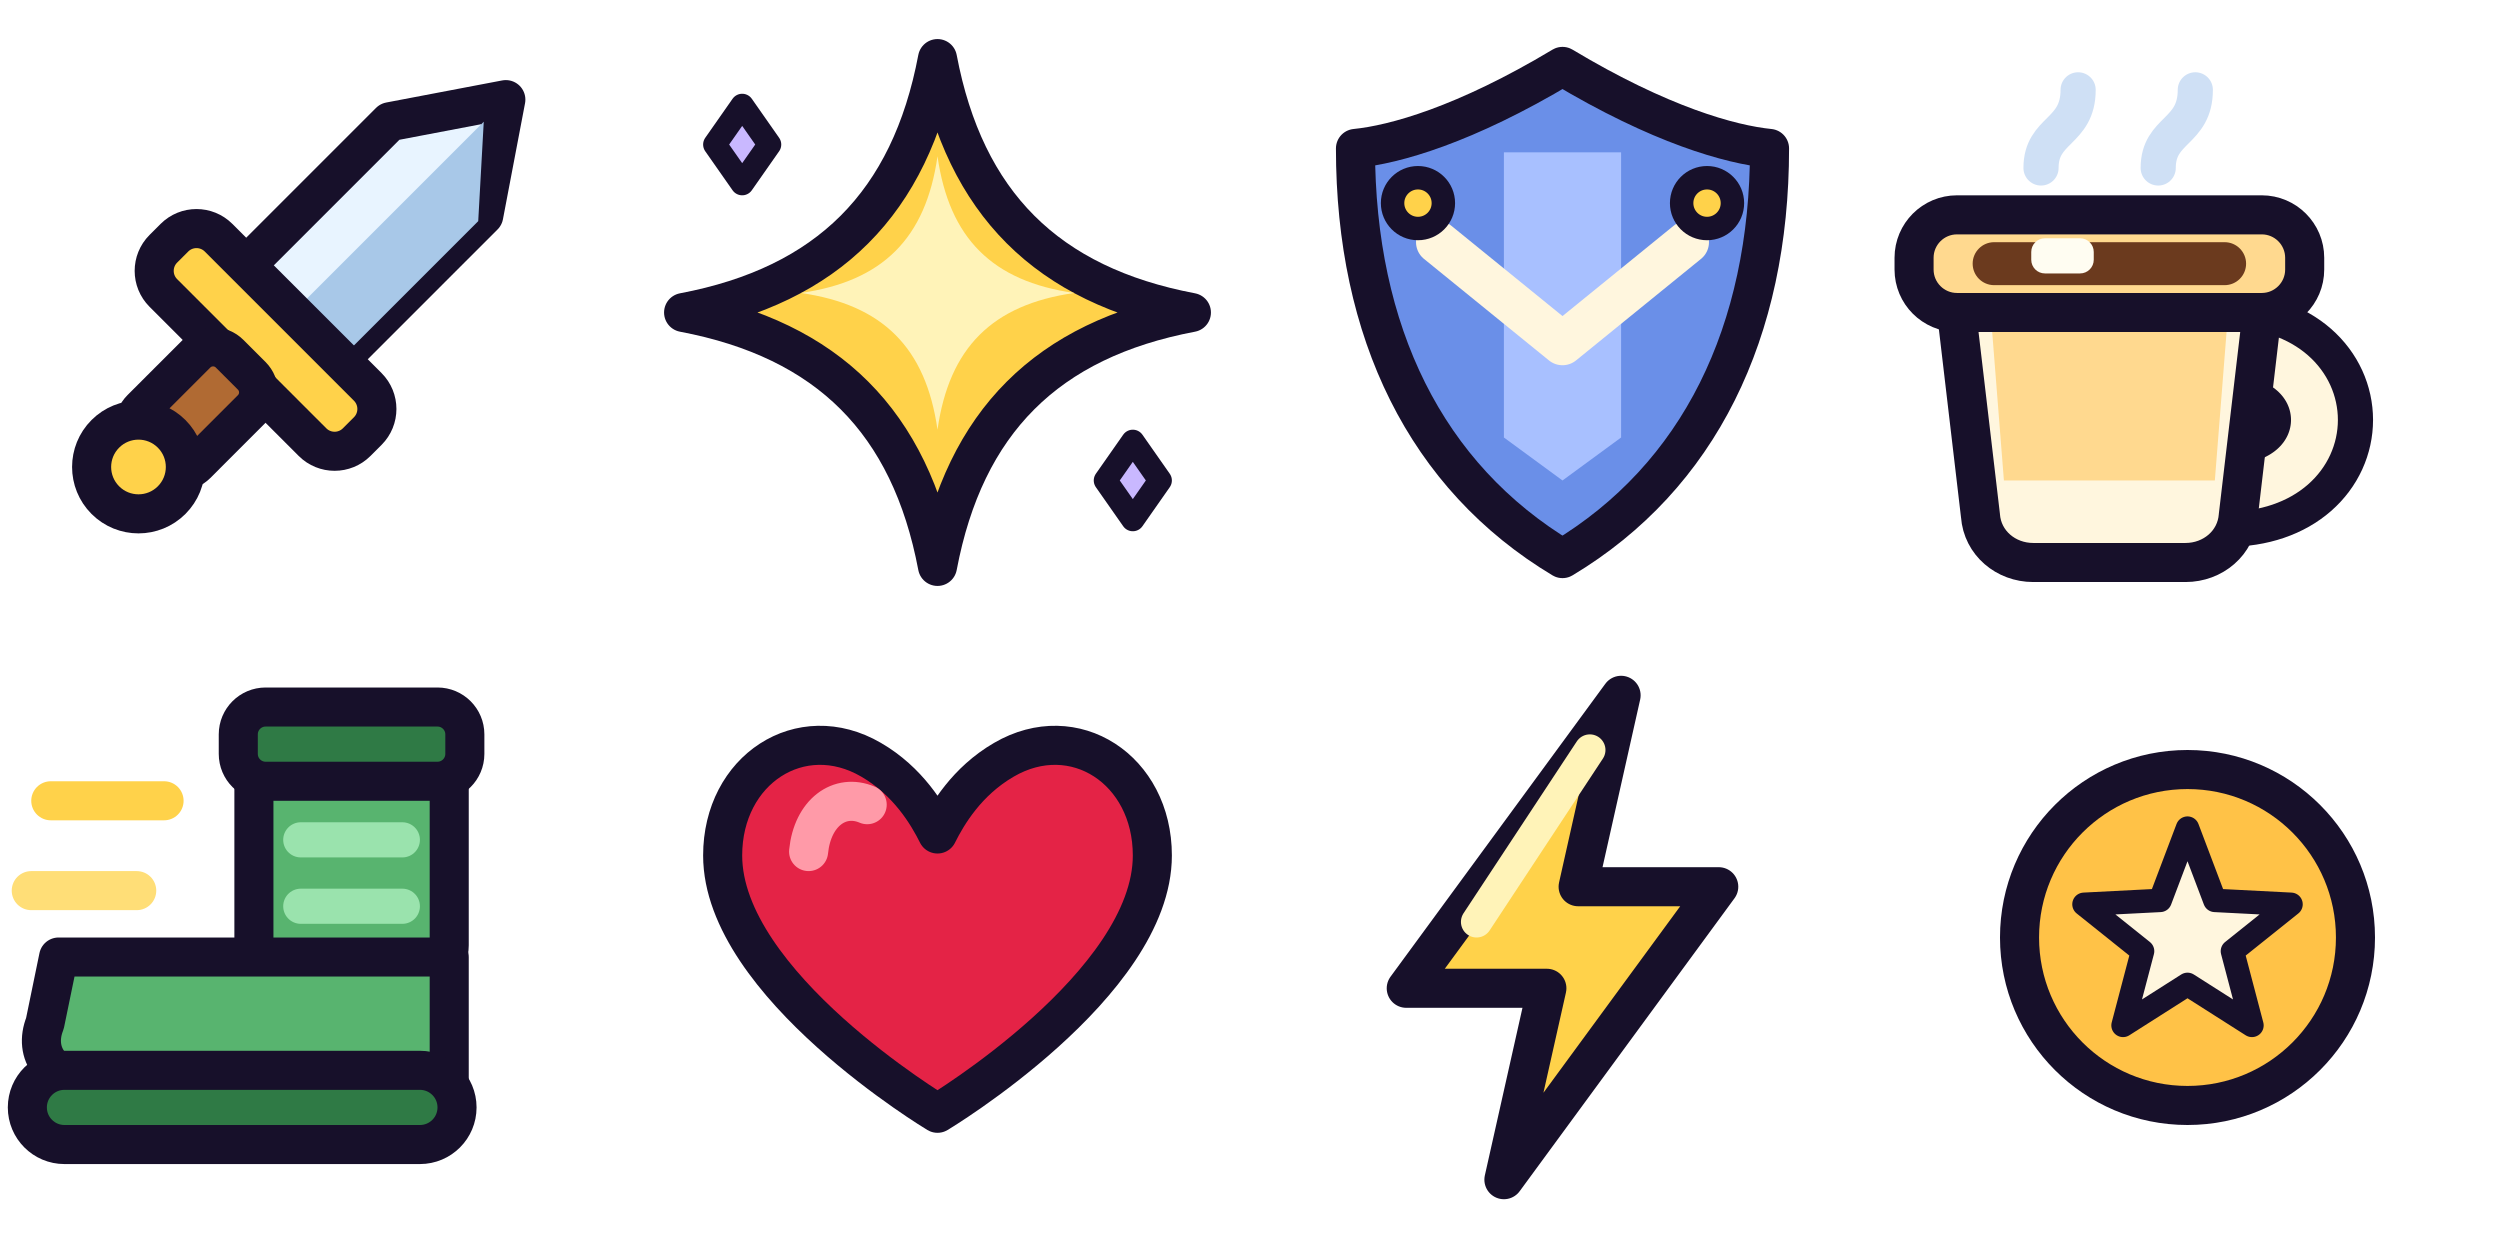
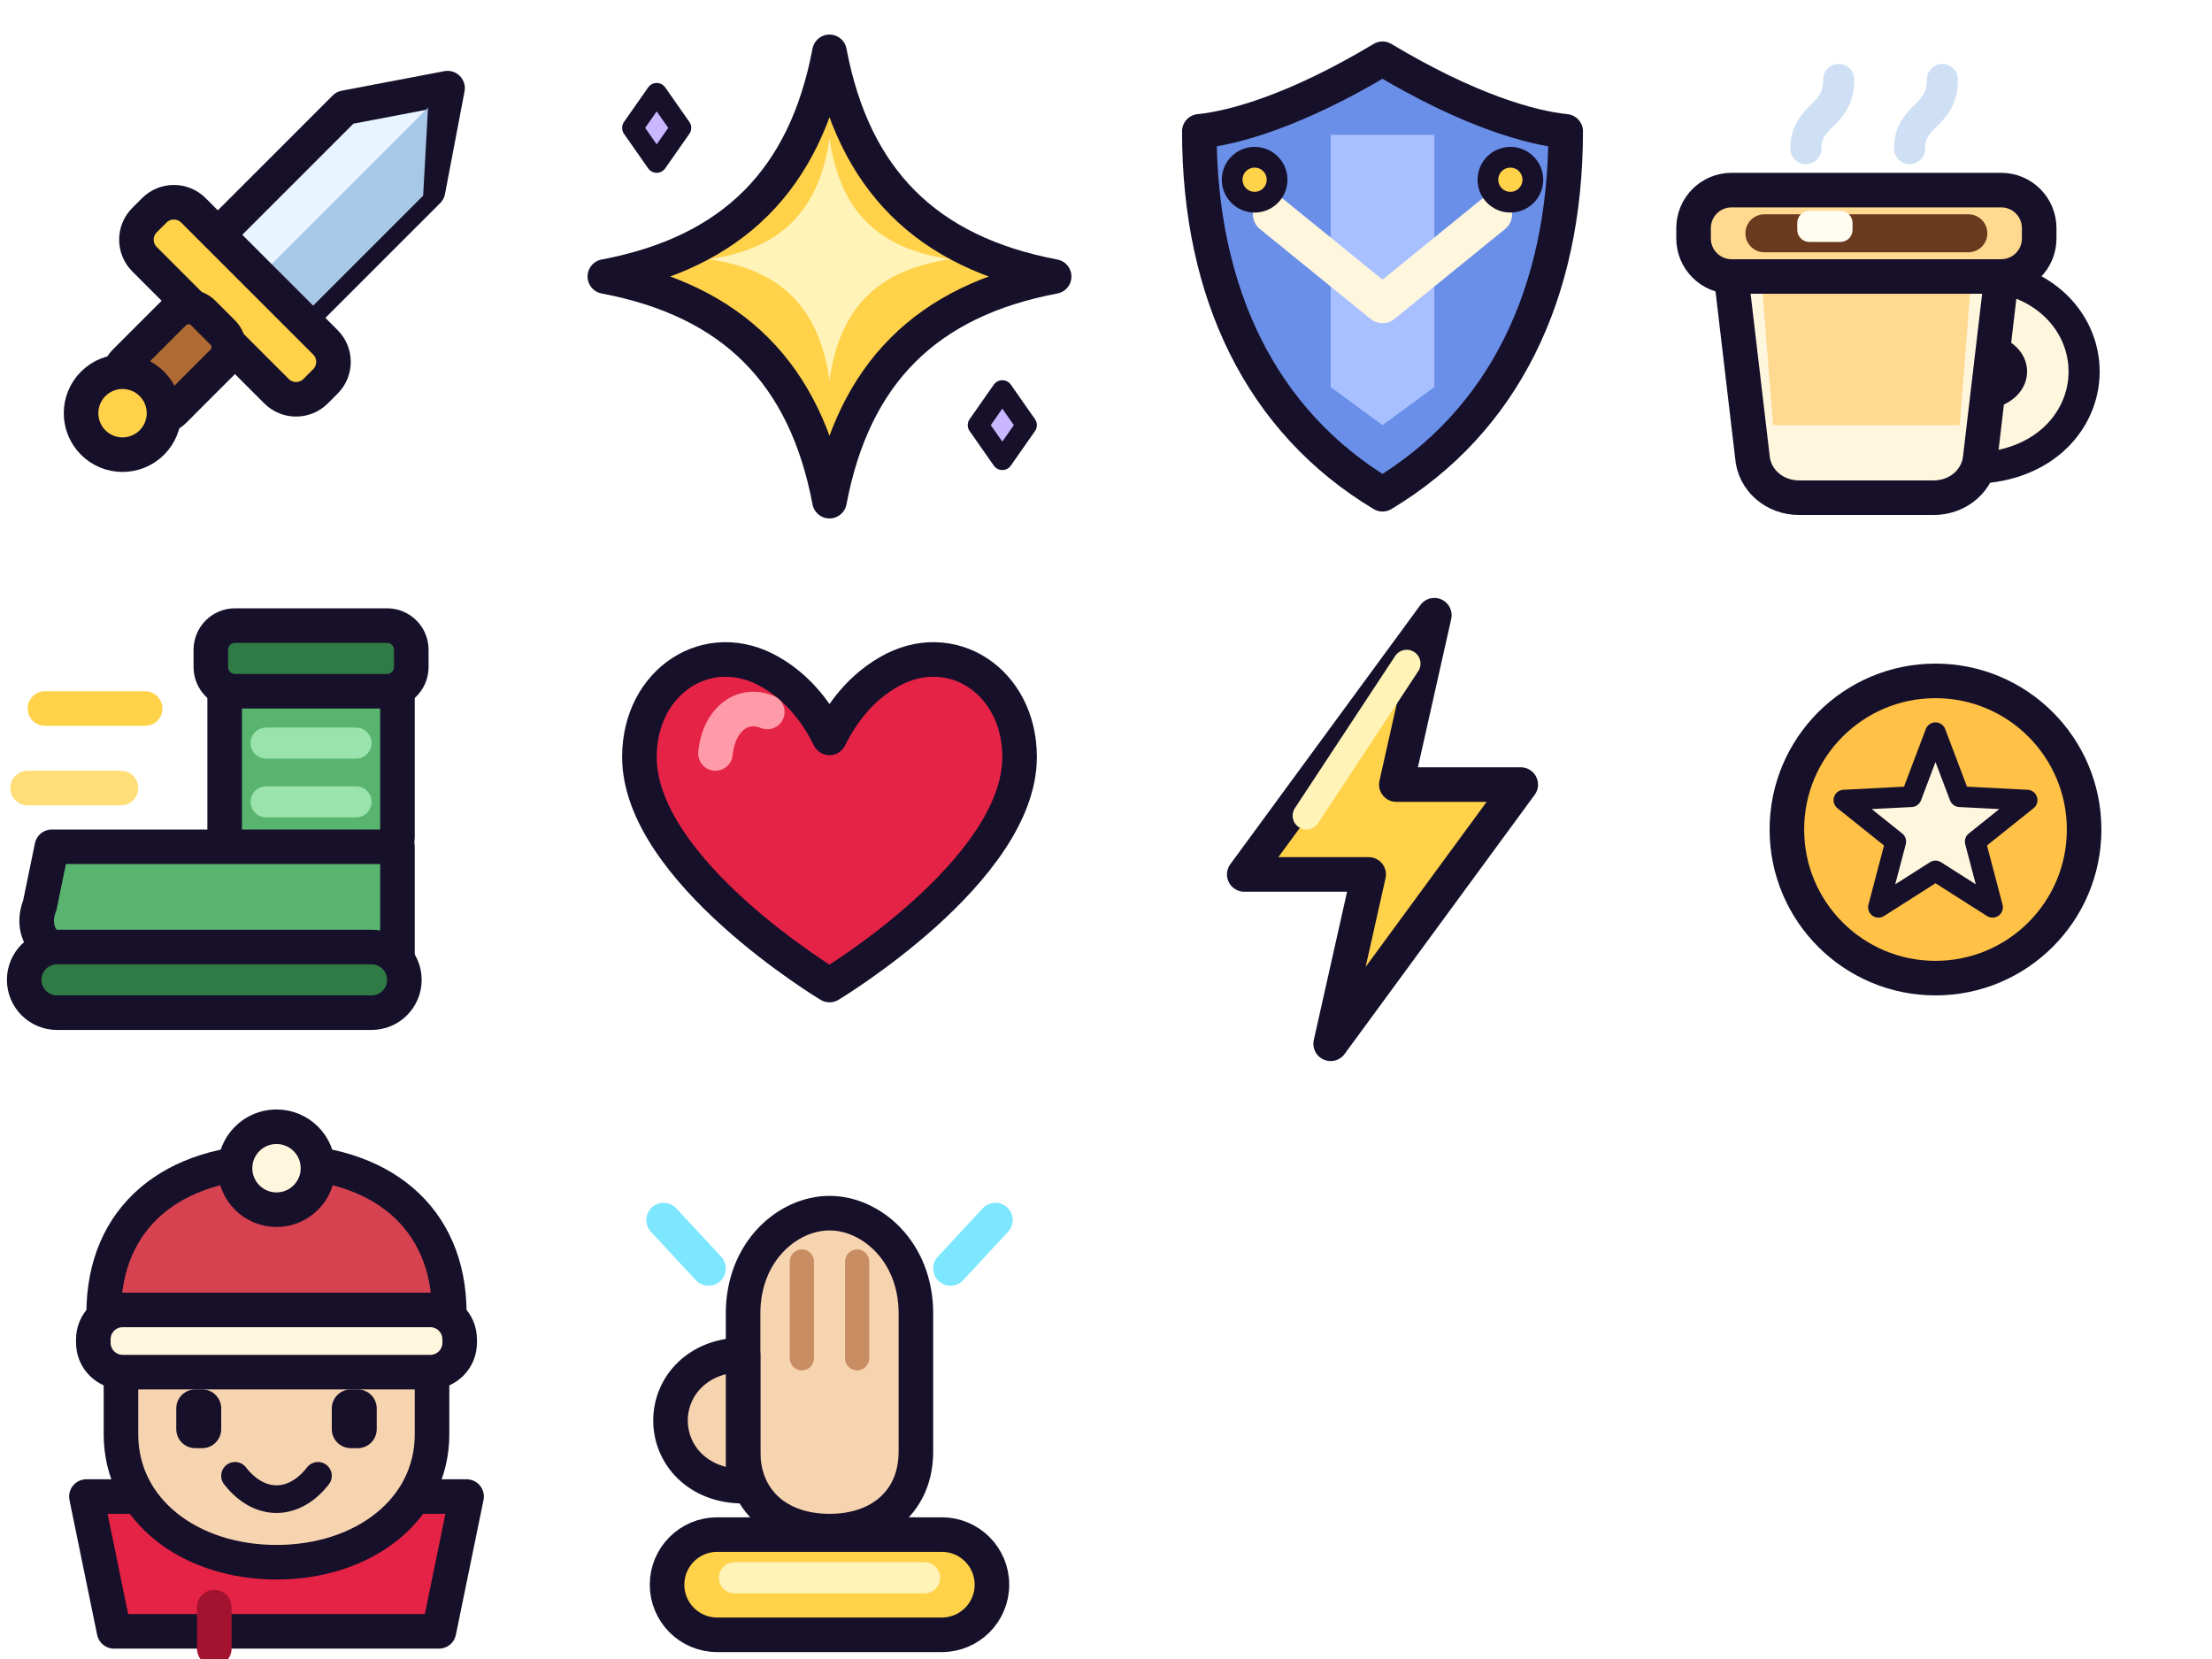
- <svg xmlns="http://www.w3.org/2000/svg" width="128" height="64" viewBox="0 0 128 64">
+ <svg xmlns="http://www.w3.org/2000/svg" width="128" height="96" viewBox="0 0 128 96">
  <g stroke="#17102a" stroke-width="2" stroke-linejoin="round" stroke-linecap="round">
    <g transform="translate(16 15) rotate(45)">
      <path d="M-3.4 2 L-3.4 -9 L0 -14 L3.4 -9 L3.4 2 Z" fill="#e8f4ff" />
      <path d="M0 -12.4 L3.4 -8.6 L3.4 1.6 L0 1.6 Z" fill="#a8c8e8" stroke="none" />
      <rect x="-7" y="1.4" width="14" height="4" rx="1.6" fill="#ffd24a" />
      <rect x="-2" y="5.2" width="4" height="6.4" rx="1.2" fill="#b06a33" />
      <circle cx="0" cy="12.6" r="2.4" fill="#ffd24a" />
    </g>
    <path d="M48 3 C49.4 10.4 53.6 14.6 61 16 C53.6 17.4 49.4 21.6 48 29 C46.6 21.6 42.4 17.4 35 16 C42.4 14.6 46.6 10.4 48 3 Z" fill="#ffd24a" />
    <path d="M48 8 C48.6 12.2 50.8 14.4 55 15 C50.8 15.6 48.6 17.8 48 22 C47.4 17.8 45.2 15.6 41 15 C45.2 14.4 47.4 12.2 48 8 Z" fill="#fff3b8" stroke="none" />
    <path d="M38 5.4 L39.4 7.4 L38 9.4 L36.6 7.4 Z" fill="#c9b8ff" stroke-width="1.2" />
    <path d="M58 22.6 L59.4 24.6 L58 26.6 L56.6 24.6 Z" fill="#c9b8ff" stroke-width="1.2" />
    <path d="M80 3.4 C85 6.4 88.6 7.4 90.6 7.6 C90.6 17 87 24.4 80 28.6 C73 24.4 69.4 17 69.4 7.6 C71.4 7.4 75 6.4 80 3.4 Z" fill="#6a8fe8" />
    <path d="M77 7.8 L83 7.8 L83 22.4 L80 24.6 L77 22.4 Z" fill="#a8c0ff" stroke="none" />
    <path d="M73.6 12.4 L80 17.6 L86.4 12.4" fill="none" stroke="#fff6de" stroke-width="2.2" />
    <circle cx="72.6" cy="10.4" r="1.3" fill="#ffd24a" stroke-width="1.2" />
    <circle cx="87.4" cy="10.4" r="1.3" fill="#ffd24a" stroke-width="1.2" />
    <path d="M114 18 C120 18 120 25 114 25" fill="none" stroke="#17102a" stroke-width="6" />
    <path d="M114 18 C120 18 120 25 114 25" fill="none" stroke="#fff6de" stroke-width="2.4" />
    <path d="M100 14.5 L116 14.5 L114.6 26.4 C114.5 27.8 113.3 28.8 111.9 28.8 L104.1 28.8 C102.7 28.8 101.5 27.8 101.4 26.4 Z" fill="#fff6de" />
    <path d="M102 17 L114 17 L113.4 24.6 L102.6 24.6 Z" fill="#ffd98f" stroke="none" />
    <rect x="98" y="11" width="20" height="5" rx="2.2" fill="#ffd98f" />
    <rect x="101" y="12.4" width="14" height="2.2" rx="1.1" fill="#6b3a1e" stroke="none" />
    <rect x="104" y="12.2" width="3.2" height="1.8" rx=".7" fill="#fffdf2" stroke="none" />
    <path d="M104.5 8.6 C104.5 6.6 106.4 6.8 106.4 4.6" fill="none" stroke="#cfe0f5" stroke-width="1.8" />
    <path d="M110.5 8.6 C110.5 6.6 112.4 6.8 112.4 4.6" fill="none" stroke="#cfe0f5" stroke-width="1.8" />
    <path d="M2.6 41 L8.4 41" fill="none" stroke="#ffd24a" stroke-width="2" />
    <path d="M1.6 45.6 L7 45.6" fill="none" stroke="#ffd24a" stroke-width="2" stroke-opacity=".75" />
    <rect x="13" y="38" width="10" height="12" rx="1.6" fill="#58b46f" />
    <path d="M3 49 L23 49 L23 55.4 L5 55.4 C2.6 55.4 1.7 53.9 2.3 52.4 Z" fill="#58b46f" />
    <path d="M15.4 43 L20.6 43" fill="none" stroke="#9ae3ad" stroke-width="1.8" />
    <path d="M15.4 46.4 L20.6 46.4" fill="none" stroke="#9ae3ad" stroke-width="1.8" />
    <rect x="12.2" y="36.2" width="11.6" height="3.8" rx="1.4" fill="#2f7a45" />
    <rect x="1.4" y="54.8" width="22" height="3.8" rx="1.9" fill="#2f7a45" />
    <path d="M48 57 C48 57 37 50.4 37 43.8 C37 39.4 41 36.8 44.6 38.9 C46.5 40 47.5 41.7 48 42.7 C48.5 41.7 49.5 40 51.4 38.9 C55 36.8 59 39.4 59 43.8 C59 50.4 48 57 48 57 Z" fill="#e42346" />
    <path d="M41.4 43.6 C41.6 41.6 43 40.6 44.4 41.2" fill="none" stroke="#ff9aa8" stroke-width="2" />
    <path d="M83 35.6 L72 50.6 L79.2 50.6 L77 60.4 L88 45.4 L80.8 45.4 Z" fill="#ffd24a" />
    <path d="M81.4 38.4 L75.6 47.2" fill="none" stroke="#fff3b8" stroke-width="1.6" />
    <circle cx="112" cy="48" r="8.6" fill="#ffc247" />
    <path d="M112 42.4 L113.4 46.1 L117.3 46.3 L114.3 48.7 L115.3 52.5 L112 50.4 L108.7 52.5 L109.7 48.7 L106.7 46.3 L110.6 46.1 Z" fill="#fff6de" stroke-width="1.2" />
+     <g transform="translate(0 64)">
+       <path d="M5 22.6 L27 22.6 L25.4 30.4 L6.6 30.4 Z" fill="#e42346" />
+       <path d="M12.4 29 L12.4 31.4" fill="none" stroke="#a3122f" stroke-width="2" />
+       <path d="M7 12 C7 7 11 4.6 16 4.6 C21 4.6 25 7 25 12 L25 19 C25 23.4 21 26.4 16 26.4 C11 26.4 7 23.4 7 19 Z" fill="#f7d4b0" />
+       <path d="M6 12 C6 6.4 10 3.2 16 3.2 C22 3.2 26 6.4 26 12 L26 13.6 L6 13.6 Z" fill="#d6424f" />
+       <rect x="5.4" y="11.8" width="21.2" height="3.6" rx="1.7" fill="#fff6de" />
+       <circle cx="16" cy="3.6" r="2.4" fill="#fff6de" />
+       <rect x="10.2" y="16.4" width="2.6" height="3.4" rx="1.1" fill="#17102a" stroke="none" />
+       <rect x="19.2" y="16.4" width="2.6" height="3.4" rx="1.1" fill="#17102a" stroke="none" />
+       <path d="M13.6 21.4 C15 23.2 17 23.2 18.4 21.4" fill="none" stroke-width="1.6" />
+     </g>
+     <g transform="translate(32 64)">
+       <path d="M6.4 6.6 L9 9.4" fill="none" stroke="#7ce7ff" stroke-width="2" />
+       <path d="M25.6 6.6 L23 9.4" fill="none" stroke="#7ce7ff" stroke-width="2" />
+       <path d="M11 12 C11 8.4 13.6 6.2 16 6.2 C18.4 6.2 21 8.4 21 12 L21 20 C21 22.8 19 24.6 16 24.6 C13 24.6 11 22.8 11 20 Z" fill="#f7d4b0" />
+       <path d="M11 14.4 C8.4 14.4 6.8 16.2 6.8 18.2 C6.8 20.2 8.4 22 11 22 Z" fill="#f7d4b0" />
+       <path d="M14.4 9 L14.4 14.6" fill="none" stroke="#c98d63" stroke-width="1.4" />
+       <path d="M17.6 9 L17.6 14.6" fill="none" stroke="#c98d63" stroke-width="1.4" />
+       <rect x="6.6" y="24.8" width="18.8" height="5.8" rx="2.9" fill="#ffd24a" />
+       <rect x="9.6" y="26.4" width="12.8" height="1.8" rx=".9" fill="#fff3b8" stroke="none" />
+     </g>
  </g>
</svg>
